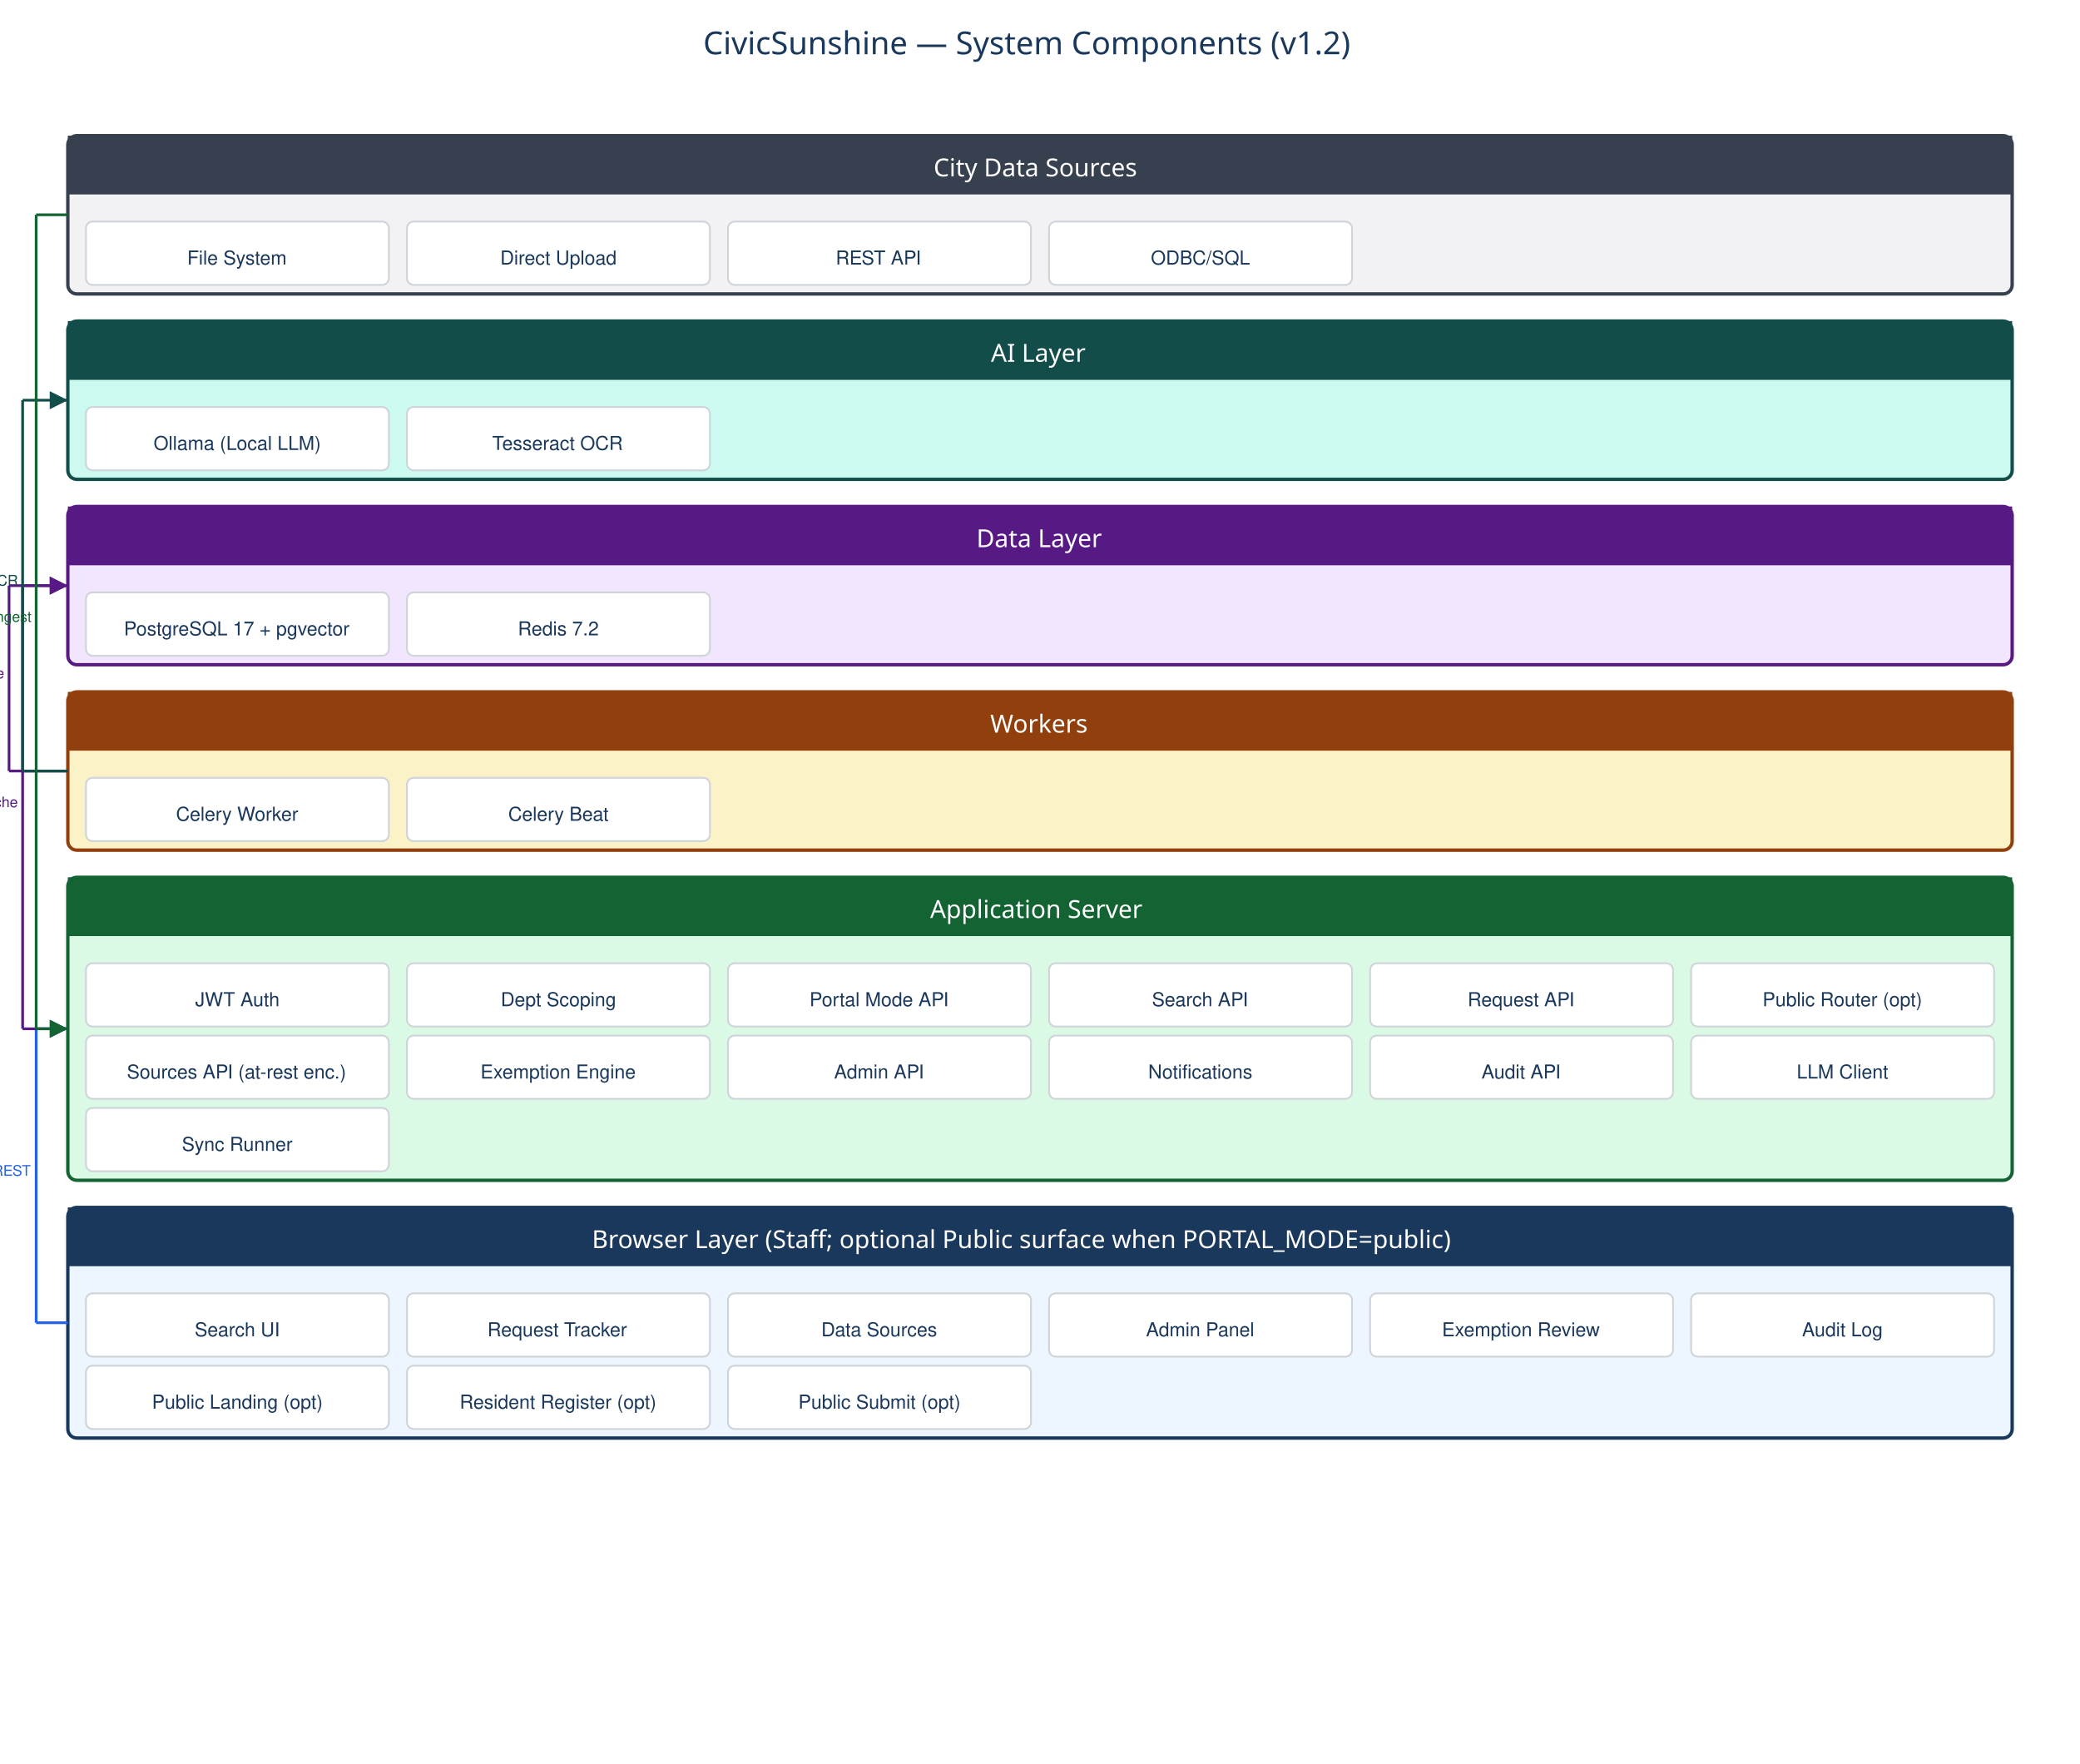
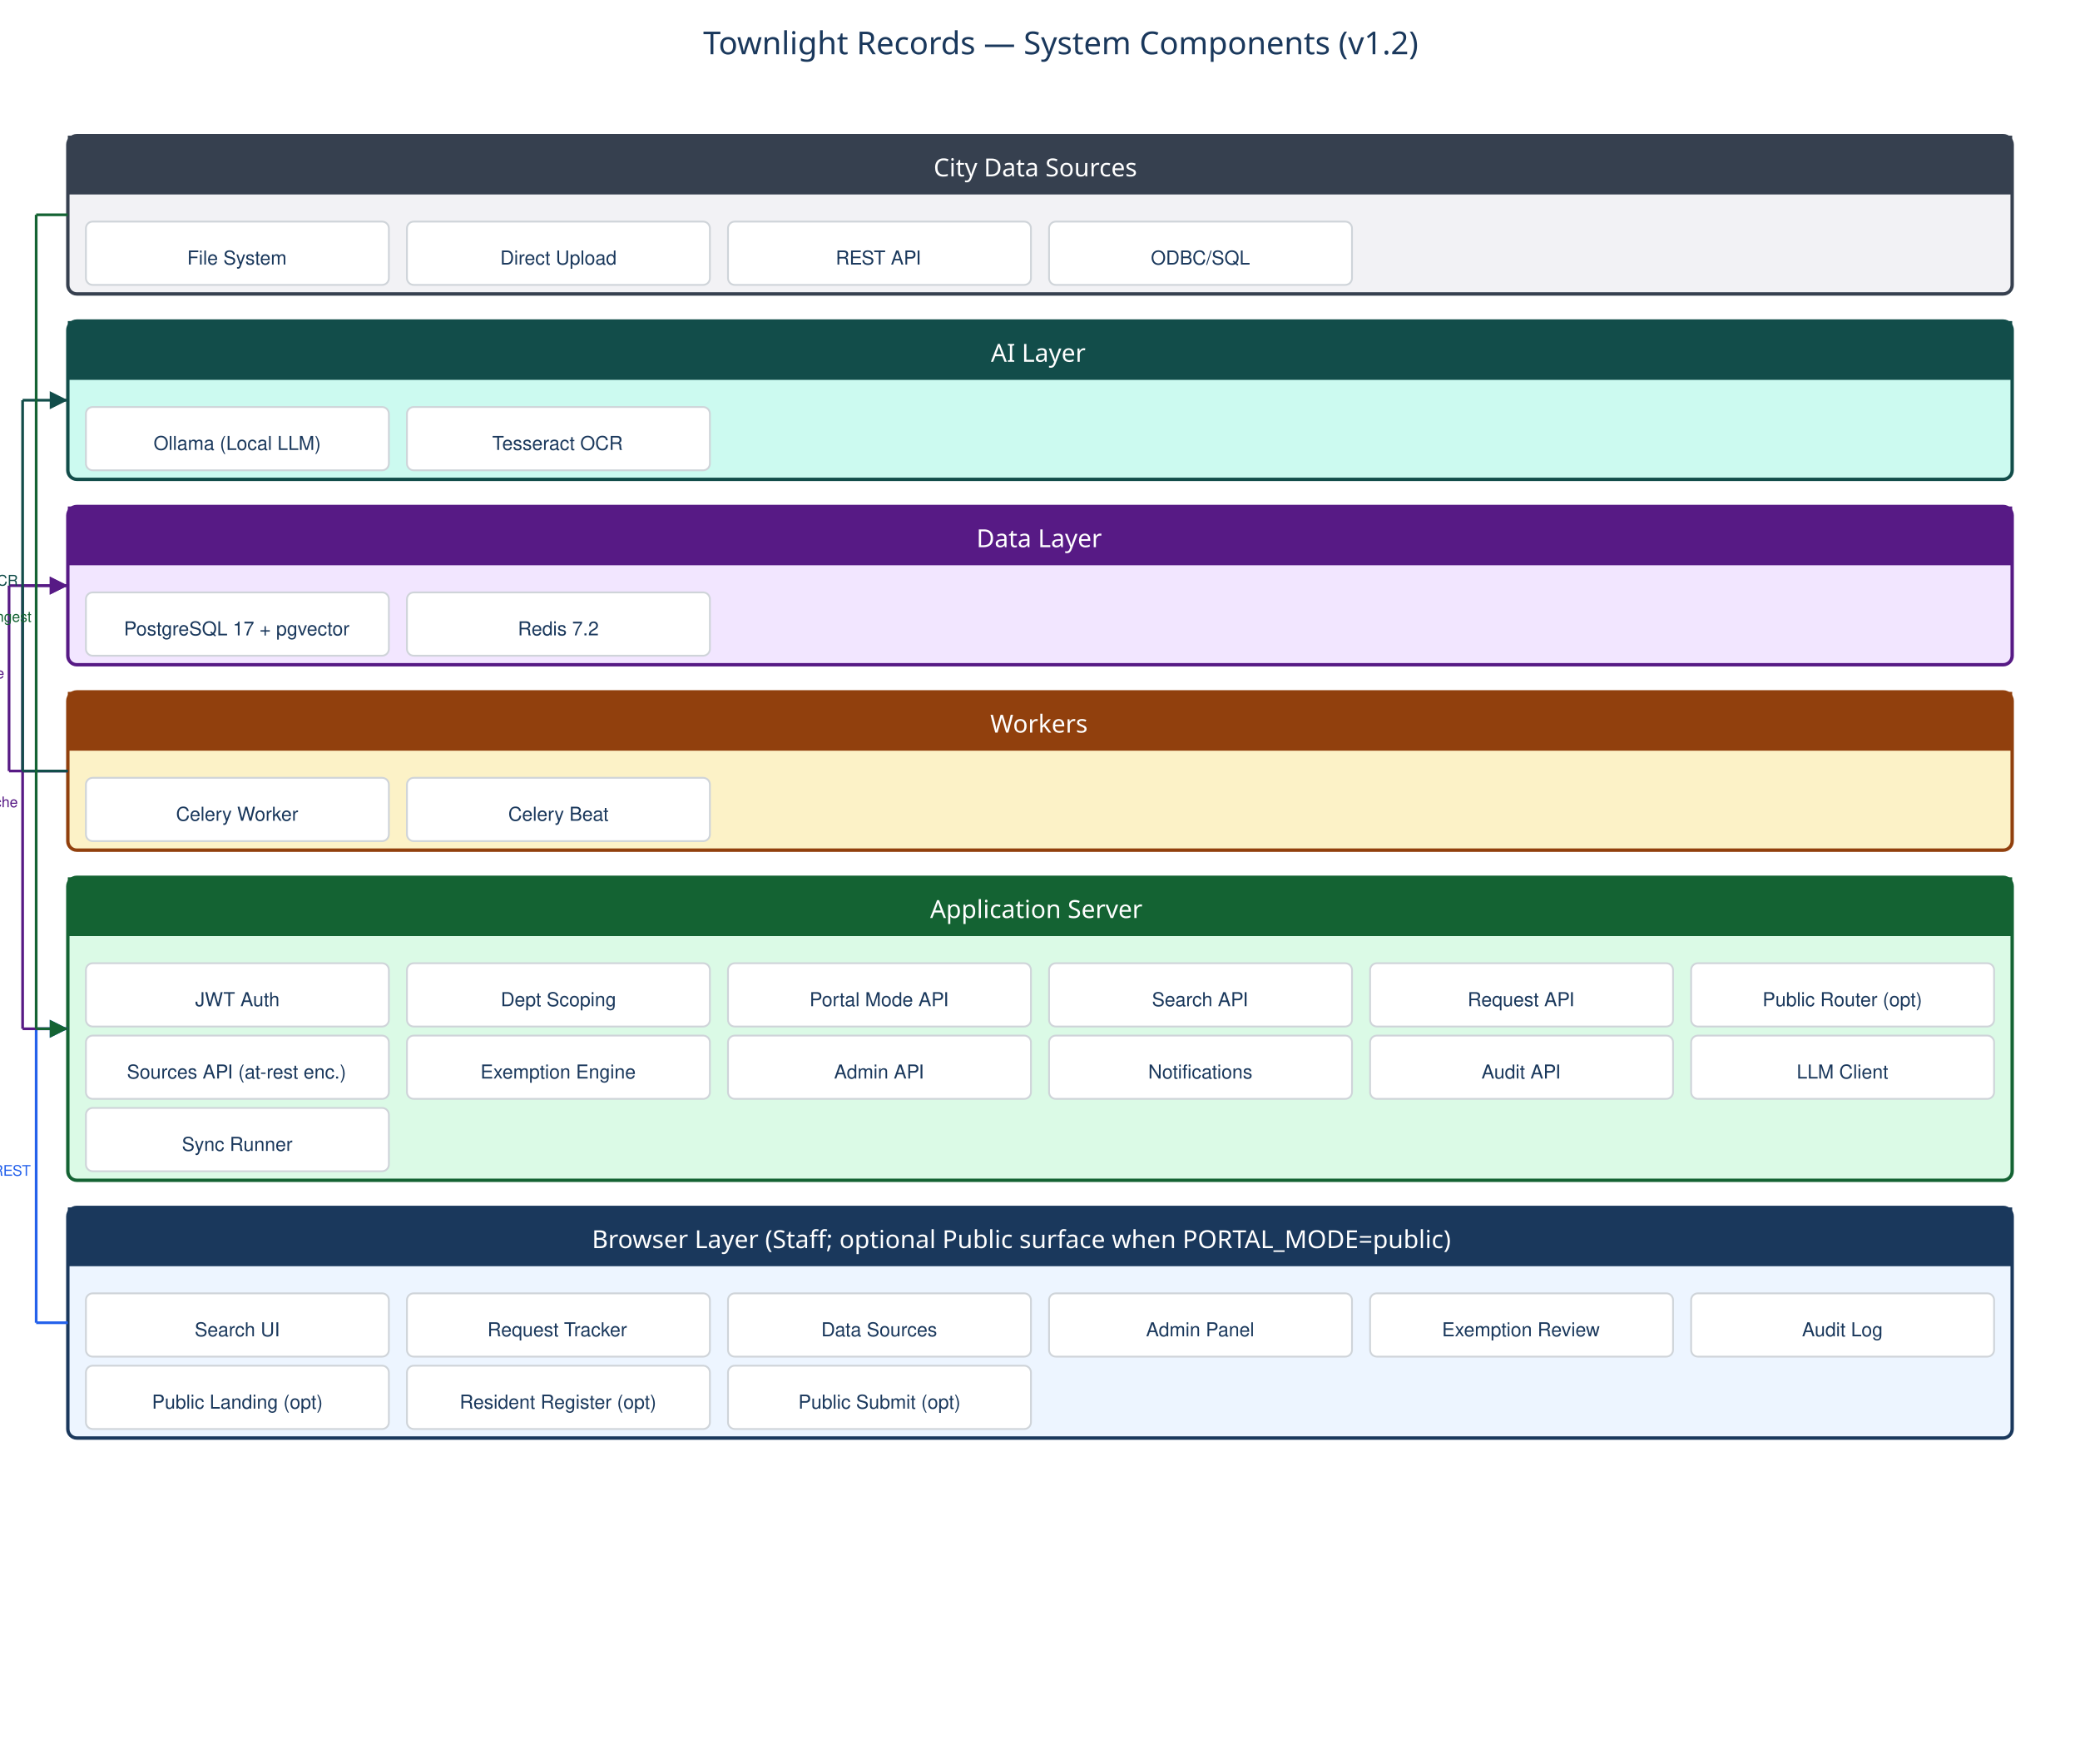
<svg xmlns="http://www.w3.org/2000/svg" width="920" height="780" preserveAspectRatio="xMinYMin meet" viewBox="0 0 920 780" version="1.0" fill-rule="evenodd">
  <clipPath id="clip">
    <rect x="0" y="0" width="920" height="780" />
  </clipPath>
  <g id="group" transform="scale(1,-1) translate(0,-780)" style="clip-path: url(#clip)">
    <g transform="">
      <rect x="0" y="0" width="920" height="780" style="stroke: none; stroke-linecap: butt; stroke-width: 1; fill: rgb(100%,100%,100%); fill-rule: evenodd;" />
-       <text x="311.019" y="756" style="font-family: Helvetica-Bold; font-size: 14px;fill: rgb(10%,22%,36%); stroke:none;" transform="translate(0,1512) scale(1,-1)">CivicSunshine — System Components (v1.2)</text>
+       <text x="311.019" y="756" style="font-family: Helvetica-Bold; font-size: 14px;fill: rgb(10%,22%,36%); stroke:none;" transform="translate(0,1512) scale(1,-1)">Townlight Records — System Components (v1.2)</text>
      <rect x="30" y="144" width="860" height="102" rx="4" ry="4" style="stroke: rgb(10%,22%,36%); stroke-linecap: butt; stroke-width: 1.5; fill: rgb(93%,96%,100%); fill-rule: evenodd;" />
      <rect x="30" y="220" width="860" height="26" style="stroke: none; stroke-linecap: butt; stroke-width: 1; fill: rgb(10%,22%,36%); fill-rule: evenodd;" />
      <text x="261.808" y="228" style="font-family: Helvetica-Bold; font-size: 11px;fill: rgb(100%,100%,100%); stroke:none;" transform="translate(0,456) scale(1,-1)">Browser Layer (Staff; optional Public surface when PORTAL_MODE=public)</text>
      <rect x="38.0" y="180" width="134.0" height="28" rx="3" ry="3" style="stroke: rgb(81%,83%,85%); stroke-linecap: butt; stroke-width: 0.8; fill: rgb(100%,100%,100%); fill-rule: evenodd;" />
      <text x="86.105" y="189" style="font-family: Helvetica; font-size: 8.5px;fill: rgb(10%,22%,36%); stroke:none;" transform="translate(0,378) scale(1,-1)">Search UI</text>
      <rect x="180.0" y="180" width="134.0" height="28" rx="3" ry="3" style="stroke: rgb(81%,83%,85%); stroke-linecap: butt; stroke-width: 0.8; fill: rgb(100%,100%,100%); fill-rule: evenodd;" />
      <text x="215.588" y="189" style="font-family: Helvetica; font-size: 8.5px;fill: rgb(10%,22%,36%); stroke:none;" transform="translate(0,378) scale(1,-1)">Request Tracker</text>
      <rect x="322.0" y="180" width="134.0" height="28" rx="3" ry="3" style="stroke: rgb(81%,83%,85%); stroke-linecap: butt; stroke-width: 0.8; fill: rgb(100%,100%,100%); fill-rule: evenodd;" />
      <text x="363.254" y="189" style="font-family: Helvetica; font-size: 8.5px;fill: rgb(10%,22%,36%); stroke:none;" transform="translate(0,378) scale(1,-1)">Data Sources</text>
      <rect x="464.0" y="180" width="134.0" height="28" rx="3" ry="3" style="stroke: rgb(81%,83%,85%); stroke-linecap: butt; stroke-width: 0.8; fill: rgb(100%,100%,100%); fill-rule: evenodd;" />
      <text x="506.907" y="189" style="font-family: Helvetica; font-size: 8.5px;fill: rgb(10%,22%,36%); stroke:none;" transform="translate(0,378) scale(1,-1)">Admin Panel</text>
      <rect x="606.0" y="180" width="134.0" height="28" rx="3" ry="3" style="stroke: rgb(81%,83%,85%); stroke-linecap: butt; stroke-width: 0.8; fill: rgb(100%,100%,100%); fill-rule: evenodd;" />
      <text x="637.81" y="189" style="font-family: Helvetica; font-size: 8.5px;fill: rgb(10%,22%,36%); stroke:none;" transform="translate(0,378) scale(1,-1)">Exemption Review</text>
      <rect x="748.0" y="180" width="134.0" height="28" rx="3" ry="3" style="stroke: rgb(81%,83%,85%); stroke-linecap: butt; stroke-width: 0.8; fill: rgb(100%,100%,100%); fill-rule: evenodd;" />
      <text x="797.044" y="189" style="font-family: Helvetica; font-size: 8.5px;fill: rgb(10%,22%,36%); stroke:none;" transform="translate(0,378) scale(1,-1)">Audit Log</text>
      <rect x="38.0" y="148" width="134.0" height="28" rx="3" ry="3" style="stroke: rgb(81%,83%,85%); stroke-linecap: butt; stroke-width: 0.8; fill: rgb(100%,100%,100%); fill-rule: evenodd;" />
      <text x="67.205" y="157" style="font-family: Helvetica; font-size: 8.5px;fill: rgb(10%,22%,36%); stroke:none;" transform="translate(0,314) scale(1,-1)">Public Landing (opt)</text>
      <rect x="180.0" y="148" width="134.0" height="28" rx="3" ry="3" style="stroke: rgb(81%,83%,85%); stroke-linecap: butt; stroke-width: 0.8; fill: rgb(100%,100%,100%); fill-rule: evenodd;" />
      <text x="203.306" y="157" style="font-family: Helvetica; font-size: 8.5px;fill: rgb(10%,22%,36%); stroke:none;" transform="translate(0,314) scale(1,-1)">Resident Register (opt)</text>
      <rect x="322.0" y="148" width="134.0" height="28" rx="3" ry="3" style="stroke: rgb(81%,83%,85%); stroke-linecap: butt; stroke-width: 0.8; fill: rgb(100%,100%,100%); fill-rule: evenodd;" />
      <text x="353.1" y="157" style="font-family: Helvetica; font-size: 8.5px;fill: rgb(10%,22%,36%); stroke:none;" transform="translate(0,314) scale(1,-1)">Public Submit (opt)</text>
      <rect x="30" y="258" width="860" height="134" rx="4" ry="4" style="stroke: rgb(8%,39%,20%); stroke-linecap: butt; stroke-width: 1.5; fill: rgb(86%,98%,90%); fill-rule: evenodd;" />
      <rect x="30" y="366" width="860" height="26" style="stroke: none; stroke-linecap: butt; stroke-width: 1; fill: rgb(8%,39%,20%); fill-rule: evenodd;" />
      <text x="411.402" y="374" style="font-family: Helvetica-Bold; font-size: 11px;fill: rgb(100%,100%,100%); stroke:none;" transform="translate(0,748) scale(1,-1)">Application Server</text>
      <rect x="38.0" y="326" width="134.0" height="28" rx="3" ry="3" style="stroke: rgb(81%,83%,85%); stroke-linecap: butt; stroke-width: 0.8; fill: rgb(100%,100%,100%); fill-rule: evenodd;" />
      <text x="86.343" y="335" style="font-family: Helvetica; font-size: 8.5px;fill: rgb(10%,22%,36%); stroke:none;" transform="translate(0,670) scale(1,-1)">JWT Auth</text>
      <rect x="180.0" y="326" width="134.0" height="28" rx="3" ry="3" style="stroke: rgb(81%,83%,85%); stroke-linecap: butt; stroke-width: 0.8; fill: rgb(100%,100%,100%); fill-rule: evenodd;" />
      <text x="221.487" y="335" style="font-family: Helvetica; font-size: 8.5px;fill: rgb(10%,22%,36%); stroke:none;" transform="translate(0,670) scale(1,-1)">Dept Scoping</text>
      <rect x="322.0" y="326" width="134.0" height="28" rx="3" ry="3" style="stroke: rgb(81%,83%,85%); stroke-linecap: butt; stroke-width: 0.8; fill: rgb(100%,100%,100%); fill-rule: evenodd;" />
      <text x="358.056" y="335" style="font-family: Helvetica; font-size: 8.5px;fill: rgb(10%,22%,36%); stroke:none;" transform="translate(0,670) scale(1,-1)">Portal Mode API</text>
      <rect x="464.0" y="326" width="134.0" height="28" rx="3" ry="3" style="stroke: rgb(81%,83%,85%); stroke-linecap: butt; stroke-width: 0.8; fill: rgb(100%,100%,100%); fill-rule: evenodd;" />
      <text x="509.504" y="335" style="font-family: Helvetica; font-size: 8.5px;fill: rgb(10%,22%,36%); stroke:none;" transform="translate(0,670) scale(1,-1)">Search API</text>
      <rect x="606.0" y="326" width="134.0" height="28" rx="3" ry="3" style="stroke: rgb(81%,83%,85%); stroke-linecap: butt; stroke-width: 0.8; fill: rgb(100%,100%,100%); fill-rule: evenodd;" />
      <text x="649.14" y="335" style="font-family: Helvetica; font-size: 8.5px;fill: rgb(10%,22%,36%); stroke:none;" transform="translate(0,670) scale(1,-1)">Request API</text>
      <rect x="748.0" y="326" width="134.0" height="28" rx="3" ry="3" style="stroke: rgb(81%,83%,85%); stroke-linecap: butt; stroke-width: 0.8; fill: rgb(100%,100%,100%); fill-rule: evenodd;" />
      <text x="779.572" y="335" style="font-family: Helvetica; font-size: 8.5px;fill: rgb(10%,22%,36%); stroke:none;" transform="translate(0,670) scale(1,-1)">Public Router (opt)</text>
      <rect x="38.0" y="294" width="134.0" height="28" rx="3" ry="3" style="stroke: rgb(81%,83%,85%); stroke-linecap: butt; stroke-width: 0.8; fill: rgb(100%,100%,100%); fill-rule: evenodd;" />
      <text x="56.108" y="303" style="font-family: Helvetica; font-size: 8.5px;fill: rgb(10%,22%,36%); stroke:none;" transform="translate(0,606) scale(1,-1)">Sources API (at-rest enc.)</text>
      <rect x="180.0" y="294" width="134.0" height="28" rx="3" ry="3" style="stroke: rgb(81%,83%,85%); stroke-linecap: butt; stroke-width: 0.8; fill: rgb(100%,100%,100%); fill-rule: evenodd;" />
      <text x="212.511" y="303" style="font-family: Helvetica; font-size: 8.5px;fill: rgb(10%,22%,36%); stroke:none;" transform="translate(0,606) scale(1,-1)">Exemption Engine</text>
      <rect x="322.0" y="294" width="134.0" height="28" rx="3" ry="3" style="stroke: rgb(81%,83%,85%); stroke-linecap: butt; stroke-width: 0.8; fill: rgb(100%,100%,100%); fill-rule: evenodd;" />
      <text x="368.923" y="303" style="font-family: Helvetica; font-size: 8.5px;fill: rgb(10%,22%,36%); stroke:none;" transform="translate(0,606) scale(1,-1)">Admin API</text>
      <rect x="464.0" y="294" width="134.0" height="28" rx="3" ry="3" style="stroke: rgb(81%,83%,85%); stroke-linecap: butt; stroke-width: 0.8; fill: rgb(100%,100%,100%); fill-rule: evenodd;" />
      <text x="507.855" y="303" style="font-family: Helvetica; font-size: 8.5px;fill: rgb(10%,22%,36%); stroke:none;" transform="translate(0,606) scale(1,-1)">Notifications</text>
      <rect x="606.0" y="294" width="134.0" height="28" rx="3" ry="3" style="stroke: rgb(81%,83%,85%); stroke-linecap: butt; stroke-width: 0.8; fill: rgb(100%,100%,100%); fill-rule: evenodd;" />
      <text x="655.282" y="303" style="font-family: Helvetica; font-size: 8.5px;fill: rgb(10%,22%,36%); stroke:none;" transform="translate(0,606) scale(1,-1)">Audit API</text>
      <rect x="748.0" y="294" width="134.0" height="28" rx="3" ry="3" style="stroke: rgb(81%,83%,85%); stroke-linecap: butt; stroke-width: 0.8; fill: rgb(100%,100%,100%); fill-rule: evenodd;" />
      <text x="794.689" y="303" style="font-family: Helvetica; font-size: 8.5px;fill: rgb(10%,22%,36%); stroke:none;" transform="translate(0,606) scale(1,-1)">LLM Client</text>
      <rect x="38.0" y="262" width="134.0" height="28" rx="3" ry="3" style="stroke: rgb(81%,83%,85%); stroke-linecap: butt; stroke-width: 0.8; fill: rgb(100%,100%,100%); fill-rule: evenodd;" />
      <text x="80.435" y="271" style="font-family: Helvetica; font-size: 8.5px;fill: rgb(10%,22%,36%); stroke:none;" transform="translate(0,542) scale(1,-1)">Sync Runner</text>
      <rect x="30" y="404" width="860" height="70" rx="4" ry="4" style="stroke: rgb(57%,25%,5%); stroke-linecap: butt; stroke-width: 1.5; fill: rgb(99%,95%,78%); fill-rule: evenodd;" />
      <rect x="30" y="448" width="860" height="26" style="stroke: none; stroke-linecap: butt; stroke-width: 1; fill: rgb(57%,25%,5%); fill-rule: evenodd;" />
      <text x="437.995" y="456" style="font-family: Helvetica-Bold; font-size: 11px;fill: rgb(100%,100%,100%); stroke:none;" transform="translate(0,912) scale(1,-1)">Workers</text>
      <rect x="38.0" y="408" width="134.0" height="28" rx="3" ry="3" style="stroke: rgb(81%,83%,85%); stroke-linecap: butt; stroke-width: 0.8; fill: rgb(100%,100%,100%); fill-rule: evenodd;" />
      <text x="77.847" y="417" style="font-family: Helvetica; font-size: 8.5px;fill: rgb(10%,22%,36%); stroke:none;" transform="translate(0,834) scale(1,-1)">Celery Worker</text>
      <rect x="180.0" y="408" width="134.0" height="28" rx="3" ry="3" style="stroke: rgb(81%,83%,85%); stroke-linecap: butt; stroke-width: 0.8; fill: rgb(100%,100%,100%); fill-rule: evenodd;" />
      <text x="224.798" y="417" style="font-family: Helvetica; font-size: 8.5px;fill: rgb(10%,22%,36%); stroke:none;" transform="translate(0,834) scale(1,-1)">Celery Beat</text>
      <rect x="30" y="486" width="860" height="70" rx="4" ry="4" style="stroke: rgb(34%,10%,52%); stroke-linecap: butt; stroke-width: 1.5; fill: rgb(95%,90%,100%); fill-rule: evenodd;" />
      <rect x="30" y="530" width="860" height="26" style="stroke: none; stroke-linecap: butt; stroke-width: 1; fill: rgb(34%,10%,52%); fill-rule: evenodd;" />
      <text x="431.878" y="538" style="font-family: Helvetica-Bold; font-size: 11px;fill: rgb(100%,100%,100%); stroke:none;" transform="translate(0,1076) scale(1,-1)">Data Layer</text>
      <rect x="38.0" y="490" width="134.0" height="28" rx="3" ry="3" style="stroke: rgb(81%,83%,85%); stroke-linecap: butt; stroke-width: 0.8; fill: rgb(100%,100%,100%); fill-rule: evenodd;" />
      <text x="54.799" y="499" style="font-family: Helvetica; font-size: 8.5px;fill: rgb(10%,22%,36%); stroke:none;" transform="translate(0,998) scale(1,-1)">PostgreSQL 17 + pgvector</text>
      <rect x="180.0" y="490" width="134.0" height="28" rx="3" ry="3" style="stroke: rgb(81%,83%,85%); stroke-linecap: butt; stroke-width: 0.8; fill: rgb(100%,100%,100%); fill-rule: evenodd;" />
      <text x="229.048" y="499" style="font-family: Helvetica; font-size: 8.5px;fill: rgb(10%,22%,36%); stroke:none;" transform="translate(0,998) scale(1,-1)">Redis 7.2</text>
      <rect x="30" y="568" width="860" height="70" rx="4" ry="4" style="stroke: rgb(7%,30%,29%); stroke-linecap: butt; stroke-width: 1.5; fill: rgb(80%,98%,94%); fill-rule: evenodd;" />
      <rect x="30" y="612" width="860" height="26" style="stroke: none; stroke-linecap: butt; stroke-width: 1; fill: rgb(7%,30%,29%); fill-rule: evenodd;" />
      <text x="438.297" y="620" style="font-family: Helvetica-Bold; font-size: 11px;fill: rgb(100%,100%,100%); stroke:none;" transform="translate(0,1240) scale(1,-1)">AI Layer</text>
      <rect x="38.0" y="572" width="134.0" height="28" rx="3" ry="3" style="stroke: rgb(81%,83%,85%); stroke-linecap: butt; stroke-width: 0.8; fill: rgb(100%,100%,100%); fill-rule: evenodd;" />
      <text x="67.923" y="581" style="font-family: Helvetica; font-size: 8.5px;fill: rgb(10%,22%,36%); stroke:none;" transform="translate(0,1162) scale(1,-1)">Ollama (Local LLM)</text>
      <rect x="180.0" y="572" width="134.0" height="28" rx="3" ry="3" style="stroke: rgb(81%,83%,85%); stroke-linecap: butt; stroke-width: 0.8; fill: rgb(100%,100%,100%); fill-rule: evenodd;" />
      <text x="217.718" y="581" style="font-family: Helvetica; font-size: 8.5px;fill: rgb(10%,22%,36%); stroke:none;" transform="translate(0,1162) scale(1,-1)">Tesseract OCR</text>
      <rect x="30" y="650" width="860" height="70" rx="4" ry="4" style="stroke: rgb(21%,25%,31%); stroke-linecap: butt; stroke-width: 1.5; fill: rgb(95%,95%,96%); fill-rule: evenodd;" />
      <rect x="30" y="694" width="860" height="26" style="stroke: none; stroke-linecap: butt; stroke-width: 1; fill: rgb(21%,25%,31%); fill-rule: evenodd;" />
      <text x="412.931" y="702" style="font-family: Helvetica-Bold; font-size: 11px;fill: rgb(100%,100%,100%); stroke:none;" transform="translate(0,1404) scale(1,-1)">City Data Sources</text>
      <rect x="38.0" y="654" width="134.0" height="28" rx="3" ry="3" style="stroke: rgb(81%,83%,85%); stroke-linecap: butt; stroke-width: 0.8; fill: rgb(100%,100%,100%); fill-rule: evenodd;" />
      <text x="82.802" y="663" style="font-family: Helvetica; font-size: 8.5px;fill: rgb(10%,22%,36%); stroke:none;" transform="translate(0,1326) scale(1,-1)">File System</text>
      <rect x="180.0" y="654" width="134.0" height="28" rx="3" ry="3" style="stroke: rgb(81%,83%,85%); stroke-linecap: butt; stroke-width: 0.8; fill: rgb(100%,100%,100%); fill-rule: evenodd;" />
      <text x="221.258" y="663" style="font-family: Helvetica; font-size: 8.5px;fill: rgb(10%,22%,36%); stroke:none;" transform="translate(0,1326) scale(1,-1)">Direct Upload</text>
      <rect x="322.0" y="654" width="134.0" height="28" rx="3" ry="3" style="stroke: rgb(81%,83%,85%); stroke-linecap: butt; stroke-width: 0.8; fill: rgb(100%,100%,100%); fill-rule: evenodd;" />
      <text x="369.633" y="663" style="font-family: Helvetica; font-size: 8.5px;fill: rgb(10%,22%,36%); stroke:none;" transform="translate(0,1326) scale(1,-1)">REST API</text>
      <rect x="464.0" y="654" width="134.0" height="28" rx="3" ry="3" style="stroke: rgb(81%,83%,85%); stroke-linecap: butt; stroke-width: 0.8; fill: rgb(100%,100%,100%); fill-rule: evenodd;" />
      <text x="509.036" y="663" style="font-family: Helvetica; font-size: 8.5px;fill: rgb(10%,22%,36%); stroke:none;" transform="translate(0,1326) scale(1,-1)">ODBC/SQL</text>
      <path d="M 30,195 L 16,195 Z" style="stroke: rgb(14%,38%,92%); stroke-linecap: butt; stroke-width: 1.2;" />
      <path d="M 16,195 L 16,325 Z" style="stroke: rgb(14%,38%,92%); stroke-linecap: butt; stroke-width: 1.2;" />
      <g transform="">
        <path d="M 16,325 L 30,325 Z" style="stroke: rgb(14%,38%,92%); stroke-linecap: butt; stroke-width: 1.2;" />
        <polygon points="30 325, 22 329, 22 321" style="stroke: rgb(14%,38%,92%); stroke-linecap: butt; stroke-width: 0; fill: rgb(14%,38%,92%); fill-rule: evenodd;" />
      </g>
      <text x="-22.114" y="260.0" style="font-family: Helvetica; font-size: 6.5px;fill: rgb(14%,38%,92%); stroke:none;" transform="translate(0,520) scale(1,-1)">HTTP/REST</text>
      <path d="M 30,325 L 10,325 Z" style="stroke: rgb(34%,10%,52%); stroke-linecap: butt; stroke-width: 1.2;" />
      <path d="M 10,325 L 10,521 Z" style="stroke: rgb(34%,10%,52%); stroke-linecap: butt; stroke-width: 1.2;" />
      <g transform="">
        <path d="M 10,521 L 30,521 Z" style="stroke: rgb(34%,10%,52%); stroke-linecap: butt; stroke-width: 1.2;" />
        <polygon points="30 521, 22 525, 22 517" style="stroke: rgb(34%,10%,52%); stroke-linecap: butt; stroke-width: 0; fill: rgb(34%,10%,52%); fill-rule: evenodd;" />
      </g>
      <text x="-29.213" y="423.0" style="font-family: Helvetica; font-size: 6.5px;fill: rgb(34%,10%,52%); stroke:none;" transform="translate(0,846) scale(1,-1)">SQL / Cache</text>
      <path d="M 30,439 L 4,439 Z" style="stroke: rgb(34%,10%,52%); stroke-linecap: butt; stroke-width: 1.2;" />
      <path d="M 4,439 L 4,521 Z" style="stroke: rgb(34%,10%,52%); stroke-linecap: butt; stroke-width: 1.2;" />
      <g transform="">
        <path d="M 4,521 L 30,521 Z" style="stroke: rgb(34%,10%,52%); stroke-linecap: butt; stroke-width: 1.2;" />
        <polygon points="30 521, 22 525, 22 517" style="stroke: rgb(34%,10%,52%); stroke-linecap: butt; stroke-width: 0; fill: rgb(34%,10%,52%); fill-rule: evenodd;" />
      </g>
      <text x="-35.213" y="480.0" style="font-family: Helvetica; font-size: 6.5px;fill: rgb(34%,10%,52%); stroke:none;" transform="translate(0,960) scale(1,-1)">SQL / Cache</text>
      <path d="M 30,439 L 10,439 Z" style="stroke: rgb(7%,30%,29%); stroke-linecap: butt; stroke-width: 1.2;" />
      <path d="M 10,439 L 10,603 Z" style="stroke: rgb(7%,30%,29%); stroke-linecap: butt; stroke-width: 1.2;" />
      <g transform="">
        <path d="M 10,603 L 30,603 Z" style="stroke: rgb(7%,30%,29%); stroke-linecap: butt; stroke-width: 1.2;" />
        <polygon points="30 603, 22 607, 22 599" style="stroke: rgb(7%,30%,29%); stroke-linecap: butt; stroke-width: 0; fill: rgb(7%,30%,29%); fill-rule: evenodd;" />
      </g>
      <text x="-32.456" y="521.0" style="font-family: Helvetica; font-size: 6.5px;fill: rgb(7%,30%,29%); stroke:none;" transform="translate(0,1042) scale(1,-1)">Embed / OCR</text>
      <path d="M 30,685 L 16,685 Z" style="stroke: rgb(8%,39%,20%); stroke-linecap: butt; stroke-width: 1.2;" />
      <path d="M 16,685 L 16,325 Z" style="stroke: rgb(8%,39%,20%); stroke-linecap: butt; stroke-width: 1.2;" />
      <g transform="">
        <path d="M 16,325 L 30,325 Z" style="stroke: rgb(8%,39%,20%); stroke-linecap: butt; stroke-width: 1.2;" />
        <polygon points="30 325, 22 329, 22 321" style="stroke: rgb(8%,39%,20%); stroke-linecap: butt; stroke-width: 0; fill: rgb(8%,39%,20%); fill-rule: evenodd;" />
      </g>
      <text x="-3.706" y="505.0" style="font-family: Helvetica; font-size: 6.5px;fill: rgb(8%,39%,20%); stroke:none;" transform="translate(0,1010) scale(1,-1)">Ingest</text>
    </g>
  </g>
</svg>
